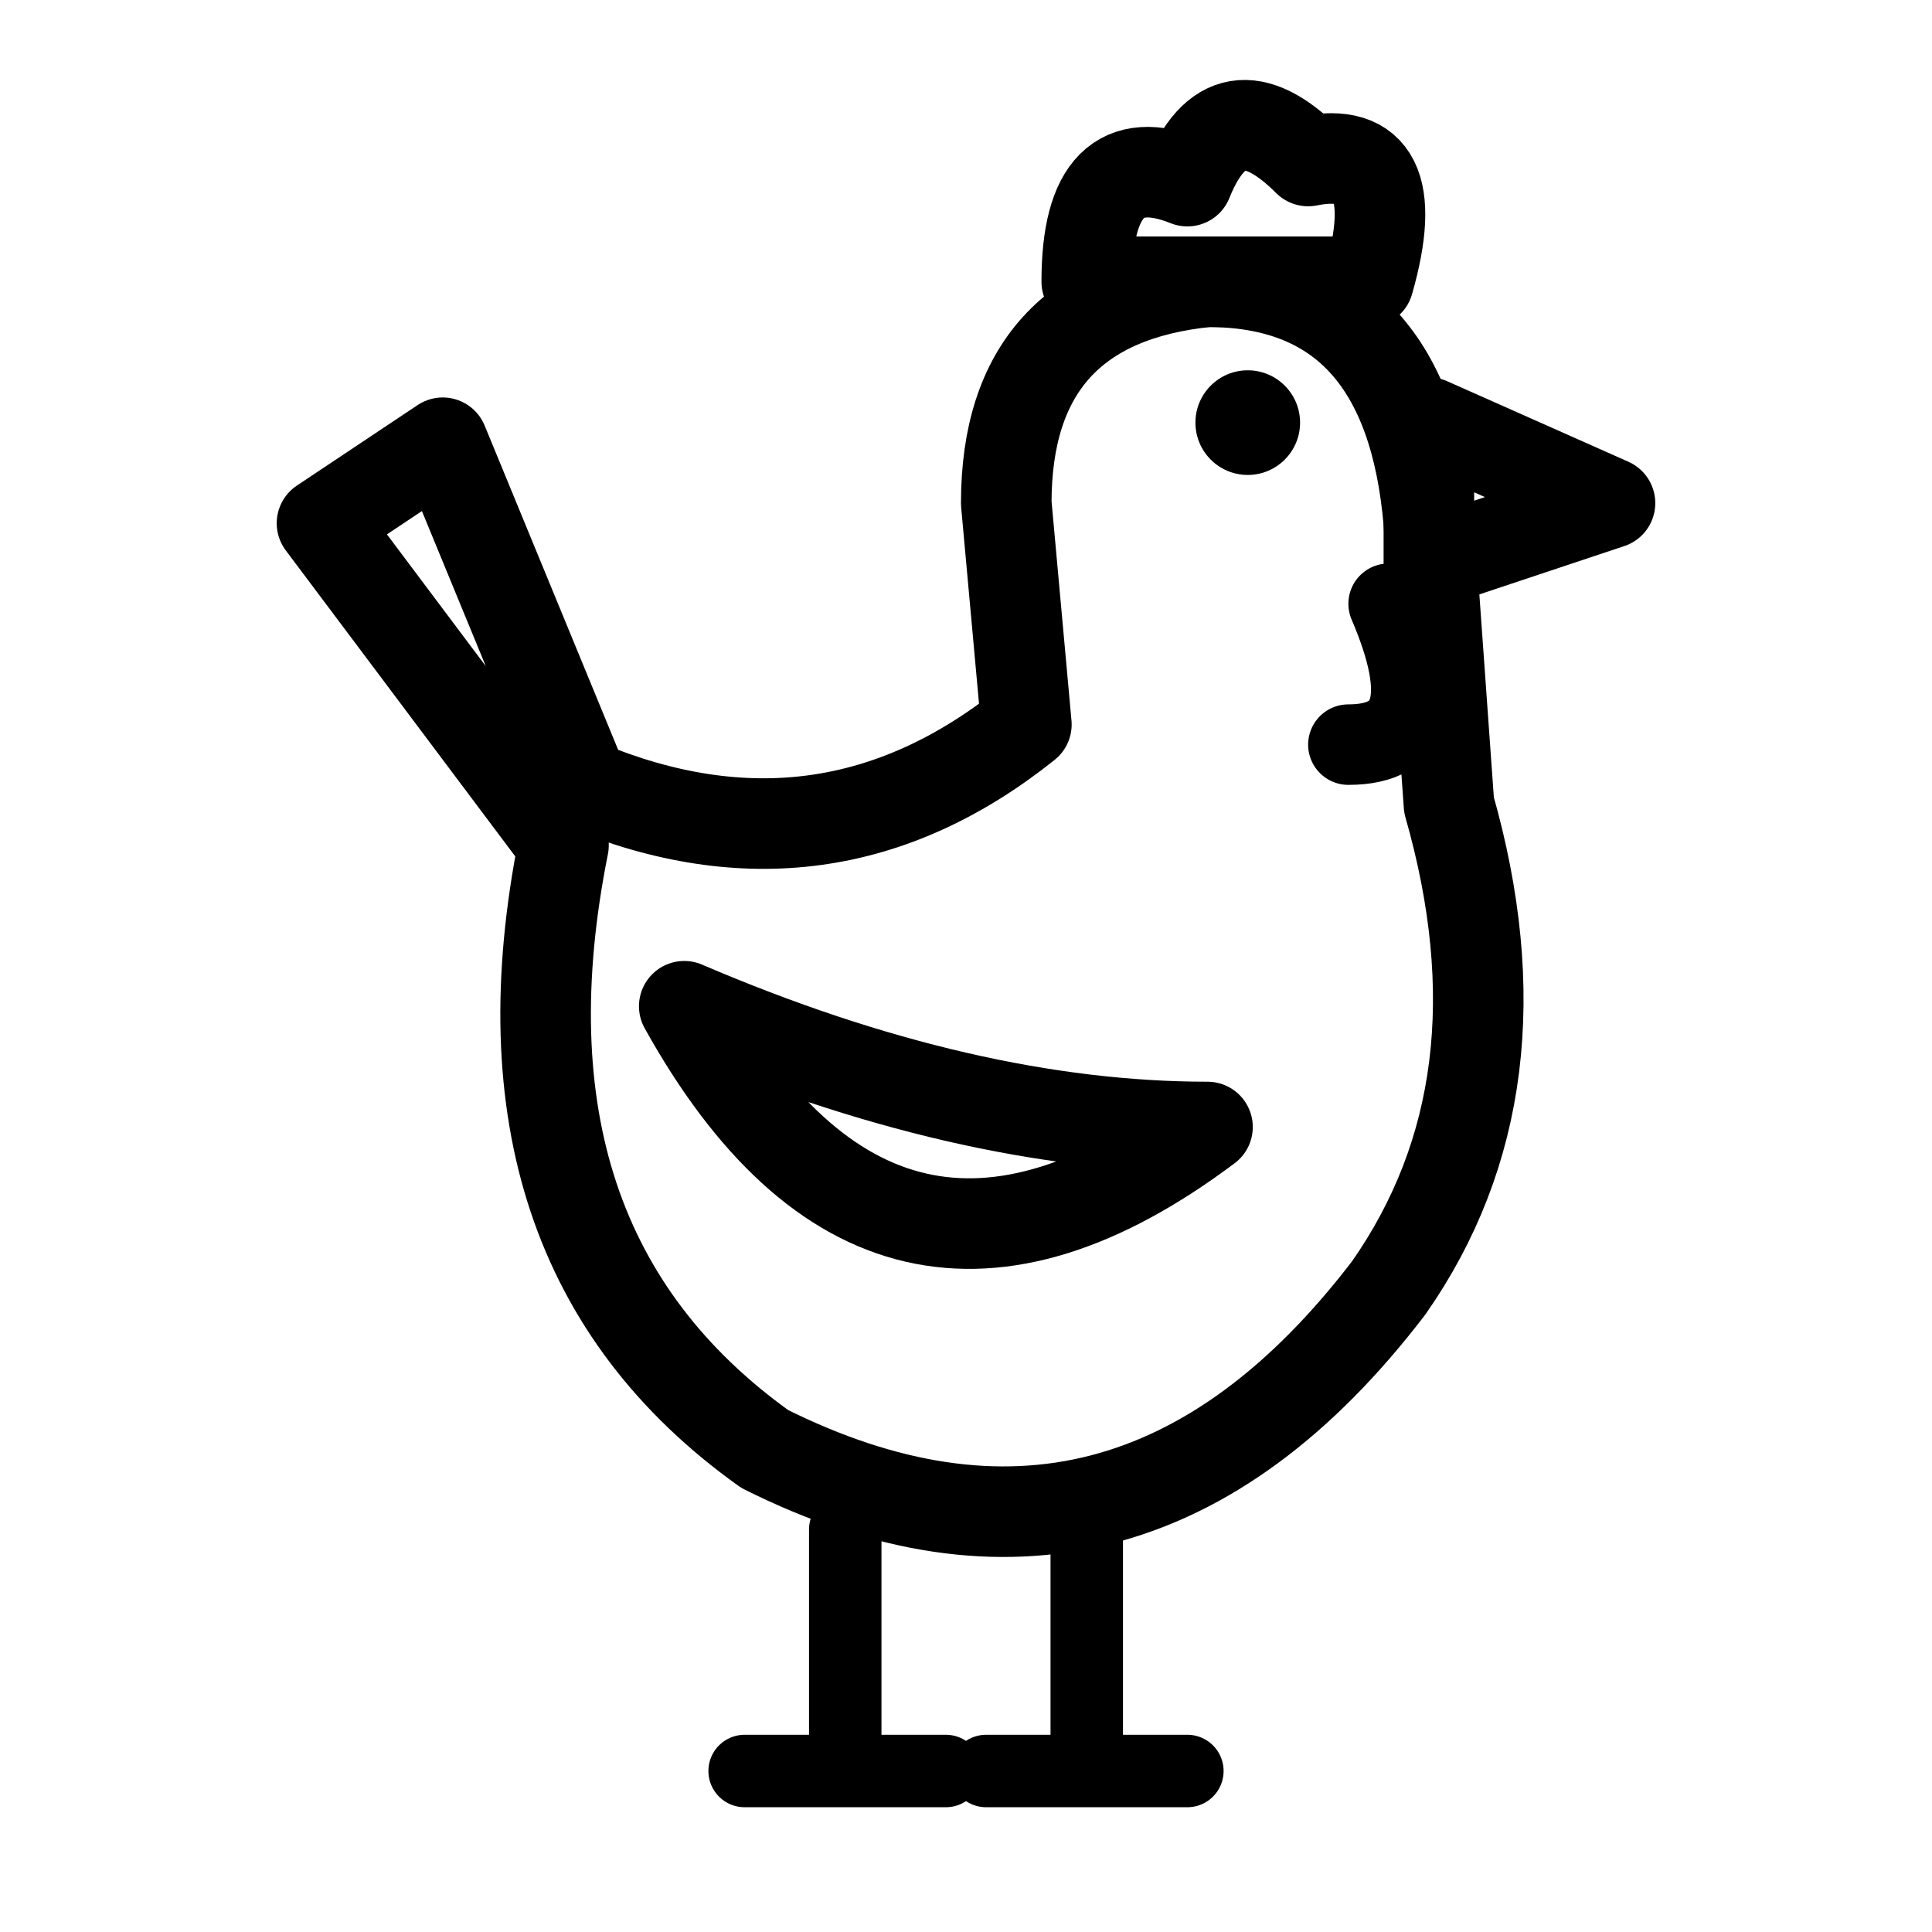
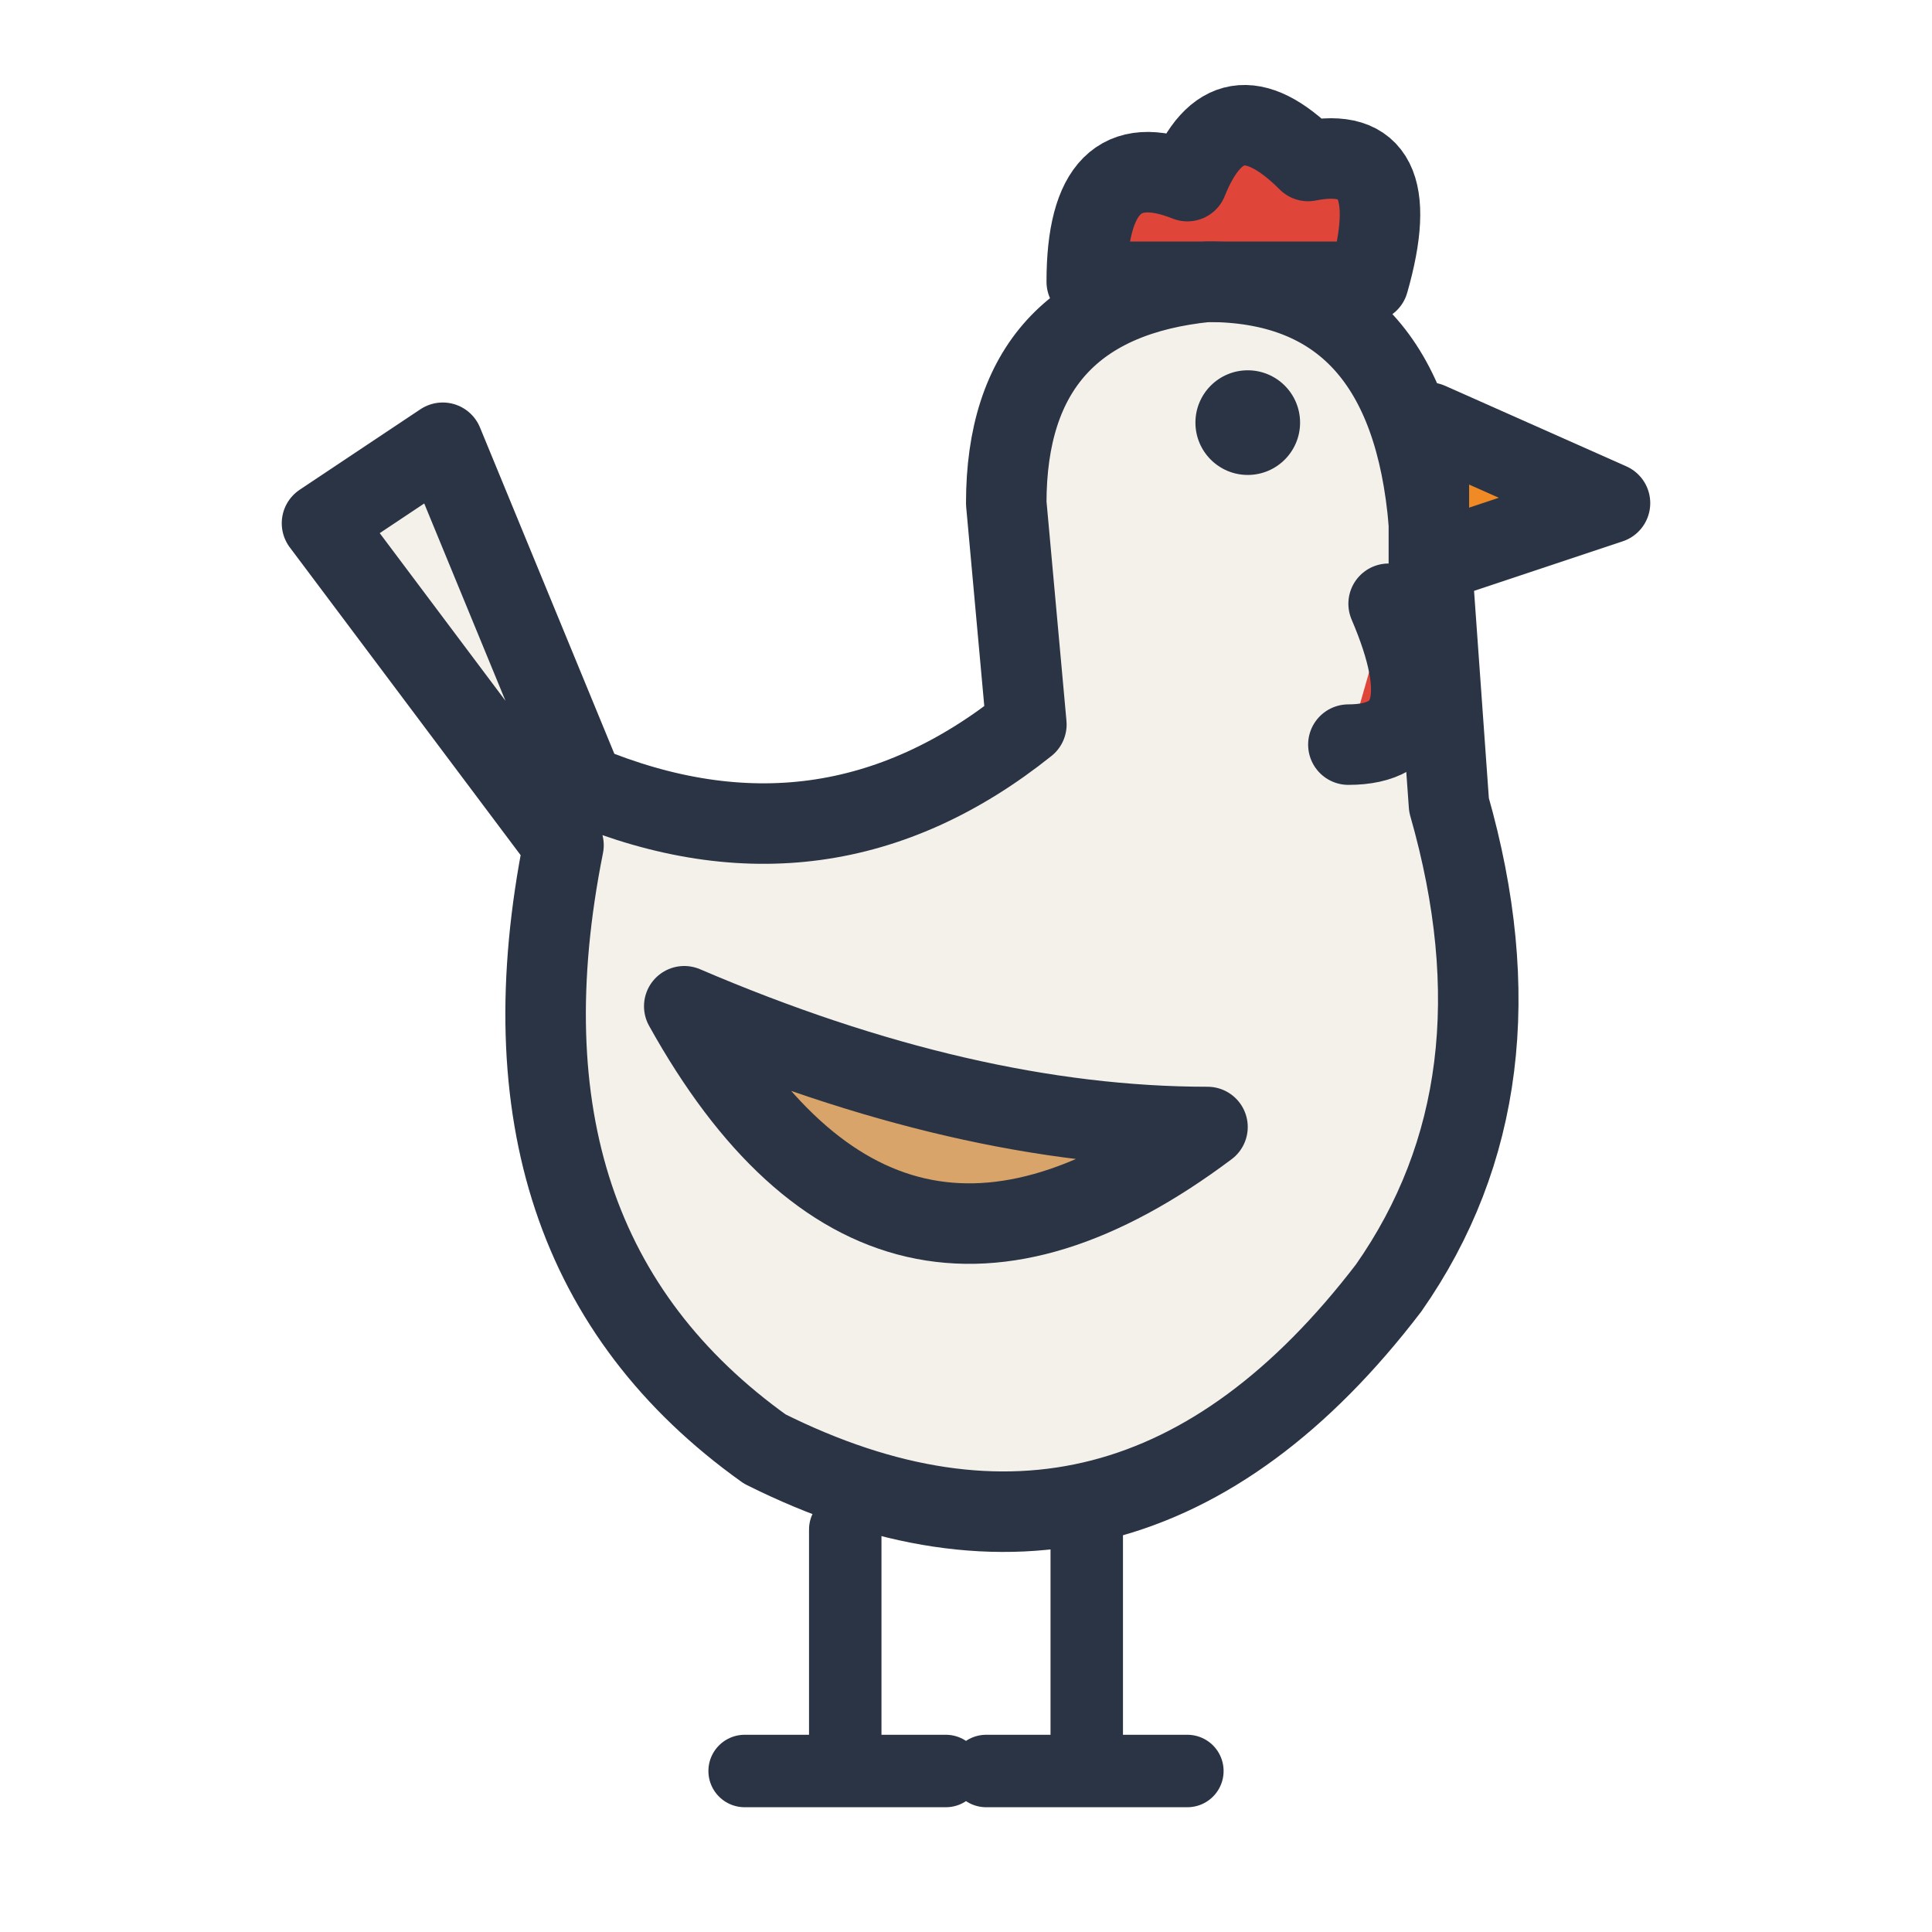
- <svg xmlns="http://www.w3.org/2000/svg" viewBox="0 0 48 48" fill="none" stroke="#000" stroke-width="2.25" stroke-linecap="round" stroke-linejoin="round">
+ <svg xmlns="http://www.w3.org/2000/svg" viewBox="0 0 48 48" fill="none" stroke="#2b3445" stroke-width="2" stroke-linecap="round" stroke-linejoin="round">
+   <g stroke="none">
+     <path d="M8 13 L14 21 Q12 31 19 36 Q28 40.5 34.5 32 Q38 27 36 20 L35.5 13 Q35 7 30 7 Q25 7.5 25 12.5 L25.5 18 Q20.5 22 14.5 19.5 L11 11Z" fill="#f4f1ea" />
+     <path d="M17 25 Q22 34 30 28 Q24 28 17 25Z" fill="#d9a46a" />
+     <path d="M27 7 Q27 3.5 29.5 4.5 Q30.5 2 32.5 4 Q35 3.5 34 7Z" fill="#e0453a" />
+     <path d="M35.5 10.5 L40 12.5 L35.5 14Z" fill="#f08a24" />
+     <path d="M34.5 15 Q36 18.5 33.5 18.5Z" fill="#e0453a" />
+   </g>
  <path d="M8 13 L14 21 Q12 31 19 36 Q28 40.5 34.5 32 Q38 27 36 20 L35.5 13 Q35 7 30 7 Q25 7.5 25 12.5 L25.5 18 Q20.5 22 14.5 19.5 L11 11Z" />
  <path d="M27 7 Q27 3.5 29.5 4.5 Q30.5 2 32.5 4 Q35 3.5 34 7Z" />
  <path d="M35.5 10.5 L40 12.5 L35.5 14Z" />
  <path d="M34.5 15 Q36 18.5 33.5 18.5" stroke-width="2" />
-   <circle cx="31" cy="10.5" r="1.3" fill="#000" stroke="none" />
+   <circle cx="31" cy="10.5" r="1.3" fill="#2b3445" stroke="none" />
  <path d="M17 25 Q22 34 30 28 Q24 28 17 25Z" />
  <path d="M21 38 V44 M18.5 44 H23.5 M27 38 V44 M24.5 44 H29.5" stroke-width="1.8" />
</svg>
